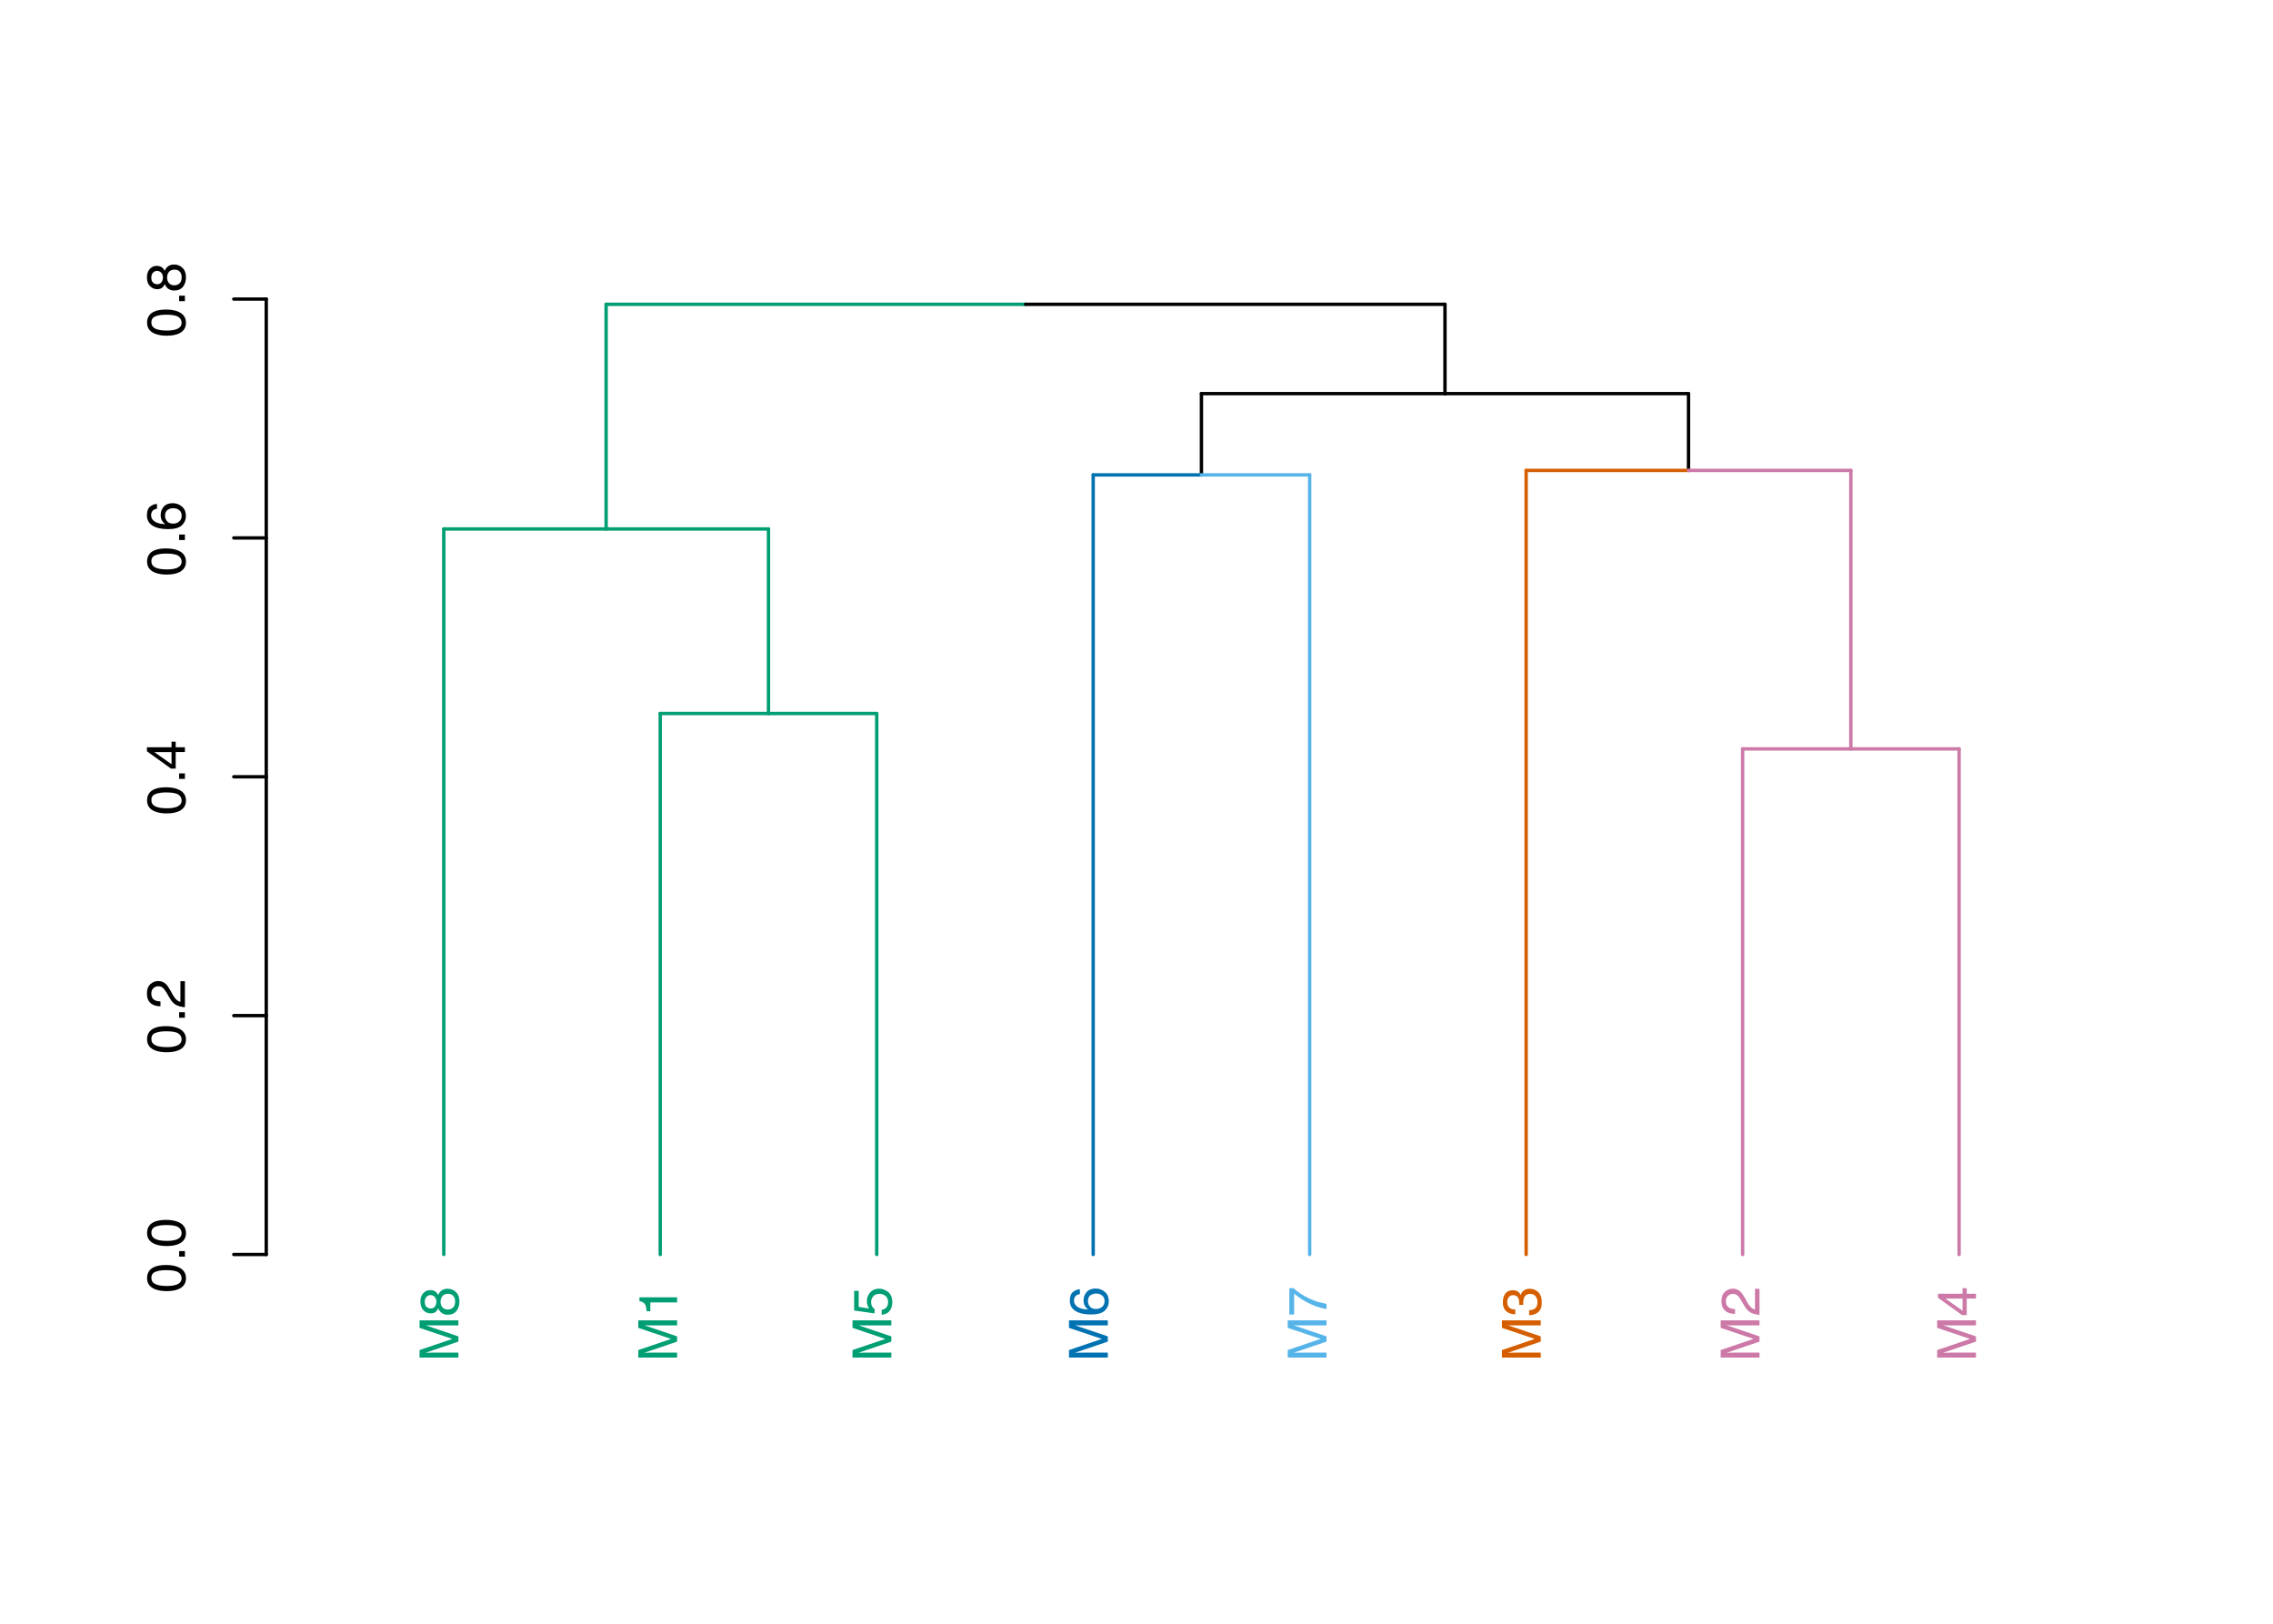
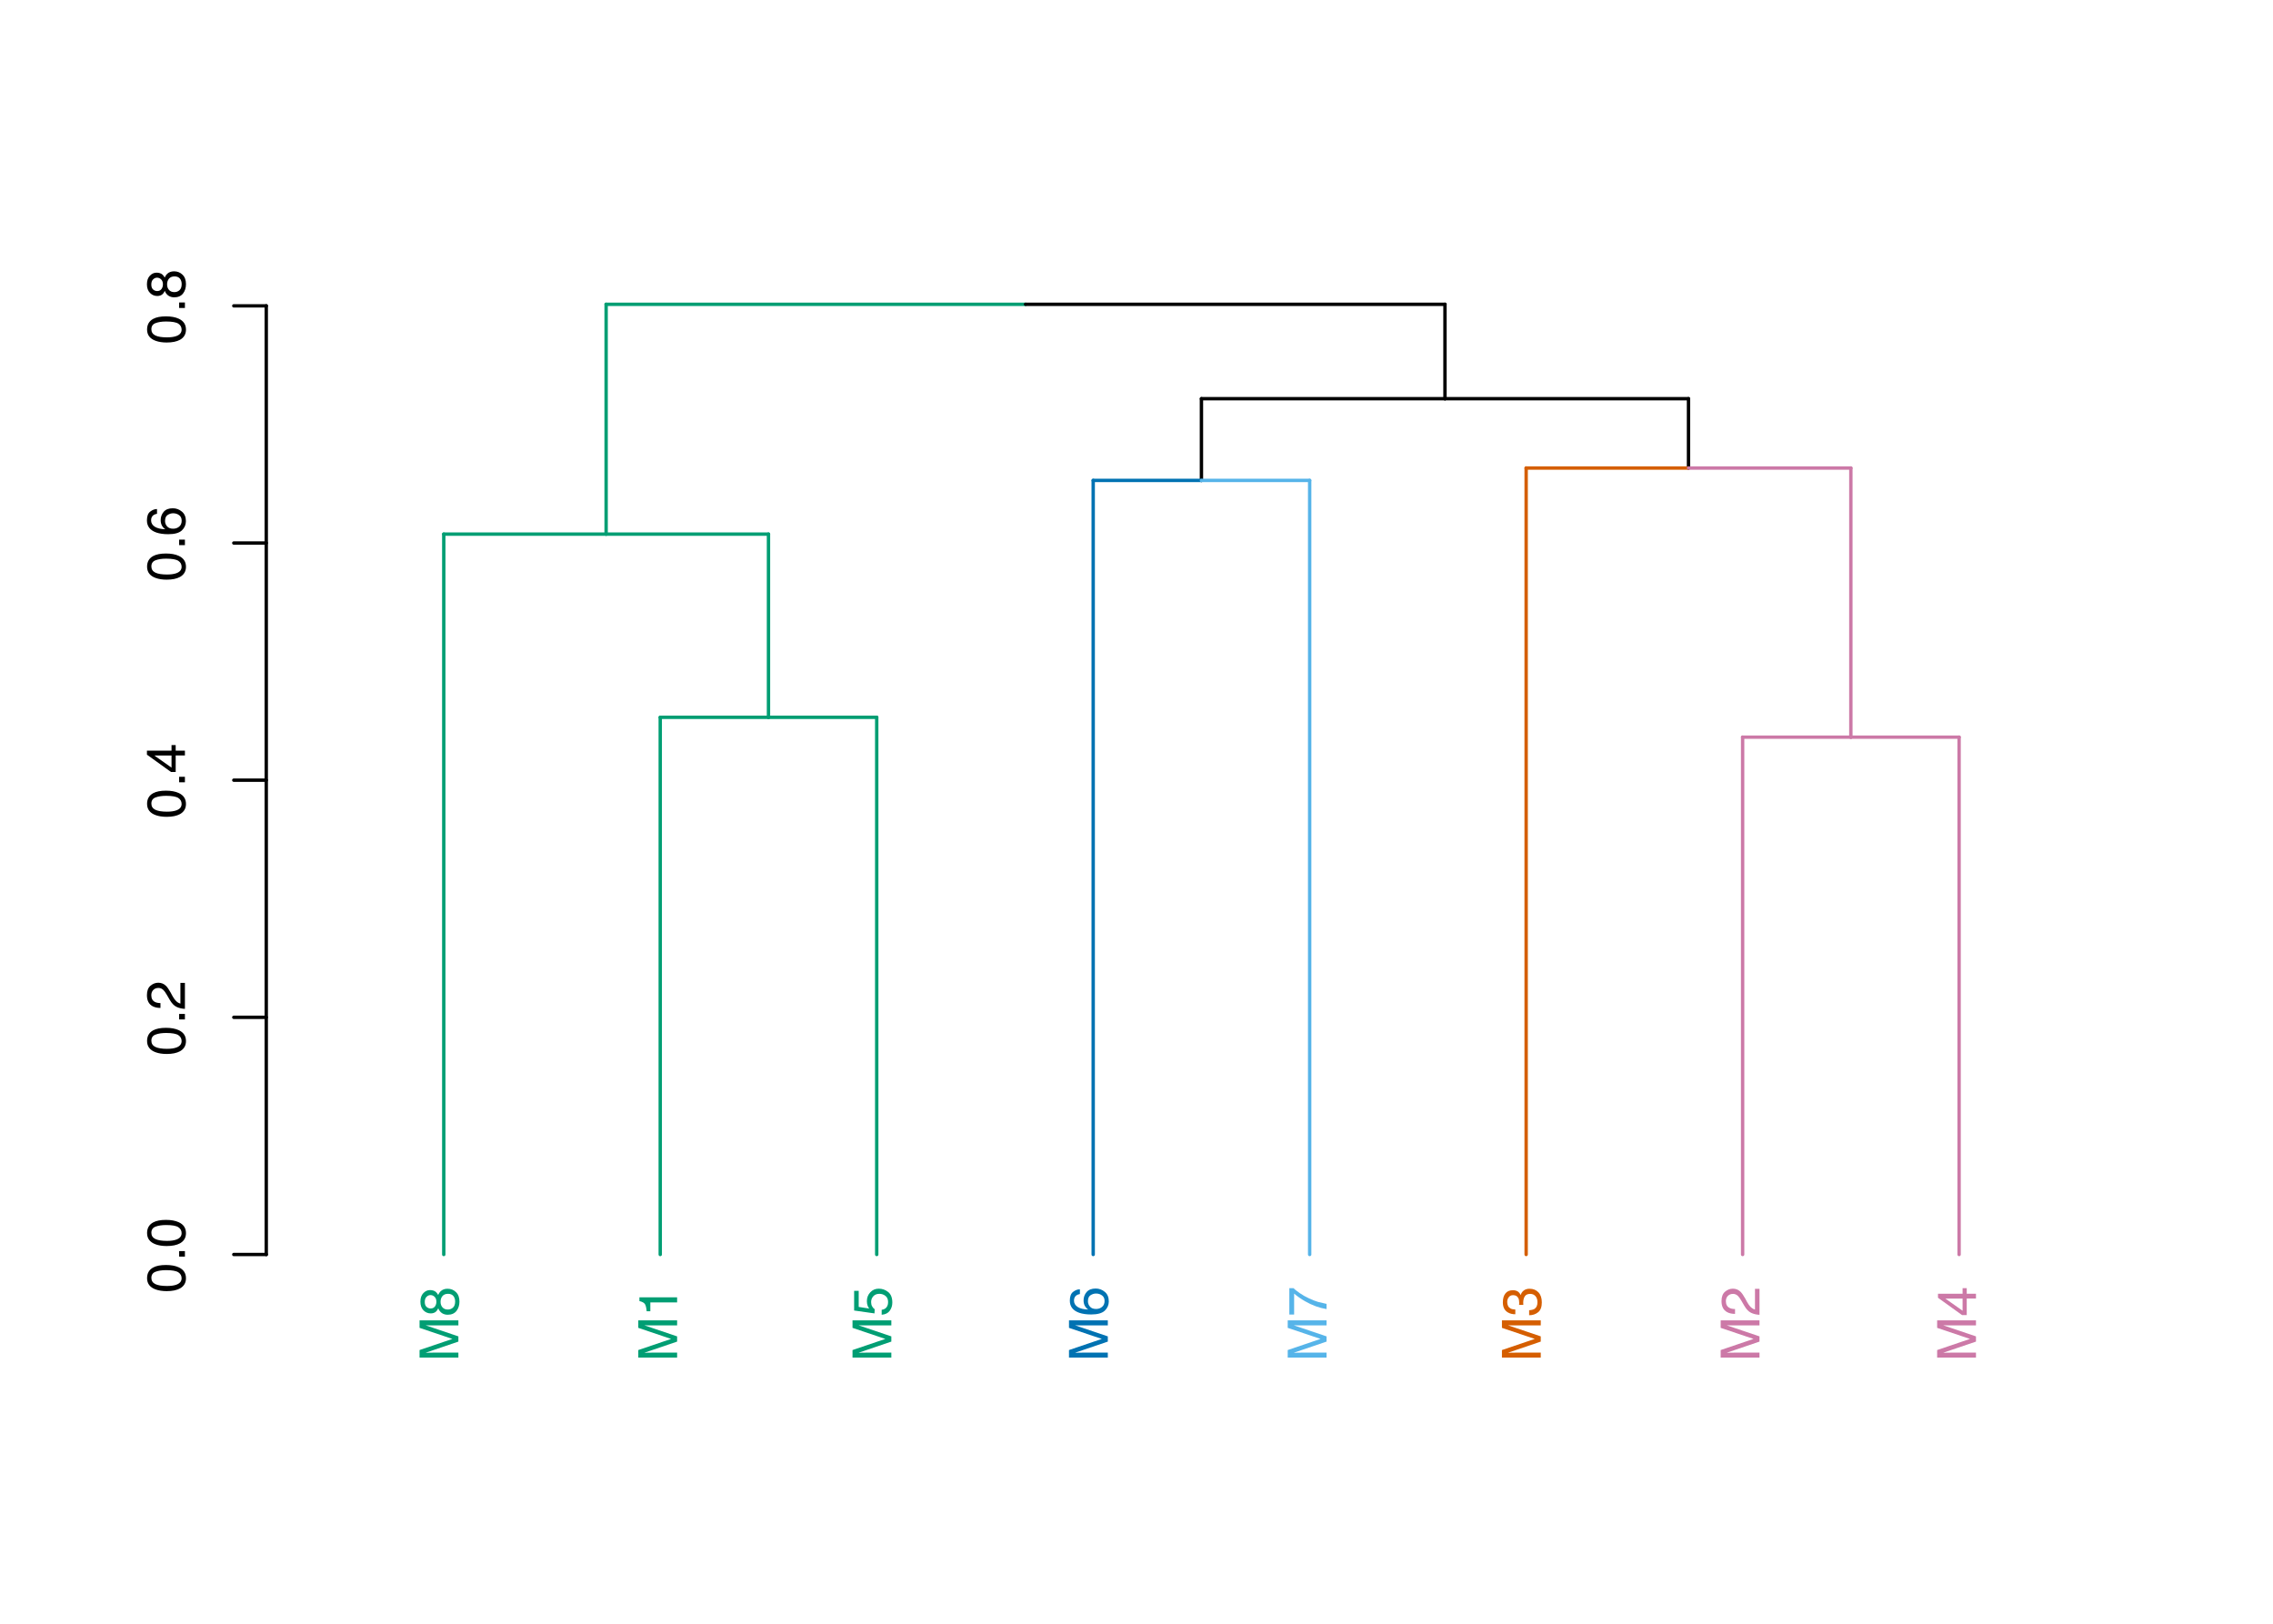
<svg xmlns="http://www.w3.org/2000/svg" xmlns:xlink="http://www.w3.org/1999/xlink" width="504pt" height="360pt" viewBox="0 0 504 360">
  <defs>
    <g>
      <g id="glyph-0-0">
        <path d="M 0 -0.391 L -8.609 -0.391 L -8.609 -7.219 L 0 -7.219 Z M -1.078 -6.141 L -7.531 -6.141 L -7.531 -1.469 L -1.078 -1.469 Z M -1.078 -6.141 " />
      </g>
      <g id="glyph-0-1">
        <path d="M -8.391 -3.25 C -8.391 -4.332 -7.941 -5.117 -7.047 -5.609 C -6.359 -5.984 -5.41 -6.172 -4.203 -6.172 C -3.066 -6.172 -2.125 -6 -1.375 -5.656 C -0.301 -5.164 0.234 -4.359 0.234 -3.234 C 0.234 -2.234 -0.203 -1.484 -1.078 -0.984 C -1.816 -0.578 -2.801 -0.375 -4.031 -0.375 C -4.977 -0.375 -5.797 -0.5 -6.484 -0.75 C -7.754 -1.207 -8.391 -2.039 -8.391 -3.25 Z M -0.734 -3.234 C -0.734 -3.785 -0.973 -4.223 -1.453 -4.547 C -1.941 -4.867 -2.848 -5.031 -4.172 -5.031 C -5.117 -5.031 -5.898 -4.91 -6.516 -4.672 C -7.129 -4.441 -7.438 -3.988 -7.438 -3.312 C -7.438 -2.688 -7.145 -2.227 -6.562 -1.938 C -5.977 -1.656 -5.117 -1.516 -3.984 -1.516 C -3.129 -1.516 -2.441 -1.609 -1.922 -1.797 C -1.129 -2.078 -0.734 -2.555 -0.734 -3.234 Z M -0.734 -3.234 " />
      </g>
      <g id="glyph-0-2">
        <path d="M -1.281 -1.031 L -1.281 -2.25 L 0 -2.25 L 0 -1.031 Z M -1.281 -1.031 " />
      </g>
      <g id="glyph-0-3">
        <path d="M 0 -0.375 C -0.719 -0.414 -1.344 -0.566 -1.875 -0.828 C -2.414 -1.086 -2.906 -1.594 -3.344 -2.344 L -4 -3.469 C -4.289 -3.969 -4.539 -4.32 -4.75 -4.531 C -5.07 -4.852 -5.441 -5.016 -5.859 -5.016 C -6.348 -5.016 -6.734 -4.863 -7.016 -4.562 C -7.305 -4.27 -7.453 -3.883 -7.453 -3.406 C -7.453 -2.676 -7.18 -2.176 -6.641 -1.906 C -6.336 -1.75 -5.93 -1.664 -5.422 -1.656 L -5.422 -0.578 C -6.148 -0.586 -6.742 -0.723 -7.203 -0.984 C -8.016 -1.441 -8.422 -2.25 -8.422 -3.406 C -8.422 -4.363 -8.16 -5.062 -7.641 -5.5 C -7.117 -5.945 -6.539 -6.172 -5.906 -6.172 C -5.238 -6.172 -4.664 -5.938 -4.188 -5.469 C -3.906 -5.195 -3.566 -4.707 -3.172 -4 L -2.734 -3.188 C -2.523 -2.812 -2.32 -2.516 -2.125 -2.297 C -1.789 -1.898 -1.414 -1.648 -1 -1.547 L -1 -6.141 L 0 -6.141 Z M 0 -0.375 " />
      </g>
      <g id="glyph-0-4">
        <path d="M -2.969 -3.969 L -6.781 -3.969 L -2.969 -1.281 Z M 0 -3.984 L -2.047 -3.984 L -2.047 -0.312 L -3.078 -0.312 L -8.422 -4.156 L -8.422 -5.047 L -2.969 -5.047 L -2.969 -6.281 L -2.047 -6.281 L -2.047 -5.047 L 0 -5.047 Z M 0 -3.984 " />
      </g>
      <g id="glyph-0-5">
        <path d="M -8.422 -3.516 C -8.422 -4.453 -8.176 -5.102 -7.688 -5.469 C -7.207 -5.844 -6.707 -6.031 -6.188 -6.031 L -6.188 -4.984 C -6.52 -4.922 -6.781 -4.82 -6.969 -4.688 C -7.32 -4.426 -7.5 -4.039 -7.5 -3.531 C -7.5 -2.938 -7.223 -2.461 -6.672 -2.109 C -6.129 -1.766 -5.352 -1.578 -4.344 -1.547 C -4.695 -1.785 -4.961 -2.086 -5.141 -2.453 C -5.297 -2.785 -5.375 -3.16 -5.375 -3.578 C -5.375 -4.285 -5.148 -4.898 -4.703 -5.422 C -4.254 -5.941 -3.582 -6.203 -2.688 -6.203 C -1.926 -6.203 -1.25 -5.953 -0.656 -5.453 C -0.07 -4.961 0.219 -4.258 0.219 -3.344 C 0.219 -2.551 -0.078 -1.867 -0.672 -1.297 C -1.273 -0.734 -2.281 -0.453 -3.688 -0.453 C -4.727 -0.453 -5.613 -0.578 -6.344 -0.828 C -7.727 -1.316 -8.422 -2.211 -8.422 -3.516 Z M -0.719 -3.438 C -0.719 -3.988 -0.906 -4.398 -1.281 -4.672 C -1.656 -4.953 -2.098 -5.094 -2.609 -5.094 C -3.035 -5.094 -3.441 -4.969 -3.828 -4.719 C -4.211 -4.477 -4.406 -4.031 -4.406 -3.375 C -4.406 -2.926 -4.254 -2.531 -3.953 -2.188 C -3.66 -1.844 -3.211 -1.672 -2.609 -1.672 C -2.078 -1.672 -1.629 -1.828 -1.266 -2.141 C -0.898 -2.453 -0.719 -2.883 -0.719 -3.438 Z M -0.719 -3.438 " />
      </g>
      <g id="glyph-0-6">
        <path d="M -4.875 -3.266 C -4.875 -3.734 -5.004 -4.098 -5.266 -4.359 C -5.523 -4.617 -5.832 -4.75 -6.188 -4.75 C -6.5 -4.75 -6.785 -4.625 -7.047 -4.375 C -7.316 -4.125 -7.453 -3.742 -7.453 -3.234 C -7.453 -2.723 -7.316 -2.352 -7.047 -2.125 C -6.785 -1.895 -6.484 -1.781 -6.141 -1.781 C -5.742 -1.781 -5.43 -1.926 -5.203 -2.219 C -4.984 -2.52 -4.875 -2.867 -4.875 -3.266 Z M -0.719 -3.328 C -0.719 -3.816 -0.848 -4.223 -1.109 -4.547 C -1.379 -4.867 -1.773 -5.031 -2.297 -5.031 C -2.836 -5.031 -3.25 -4.863 -3.531 -4.531 C -3.812 -4.195 -3.953 -3.77 -3.953 -3.25 C -3.953 -2.75 -3.805 -2.336 -3.516 -2.016 C -3.234 -1.703 -2.836 -1.547 -2.328 -1.547 C -1.891 -1.547 -1.508 -1.691 -1.188 -1.984 C -0.875 -2.273 -0.719 -2.723 -0.719 -3.328 Z M -4.469 -1.828 C -4.594 -1.535 -4.738 -1.305 -4.906 -1.141 C -5.219 -0.836 -5.625 -0.688 -6.125 -0.688 C -6.75 -0.688 -7.285 -0.91 -7.734 -1.359 C -8.191 -1.816 -8.422 -2.457 -8.422 -3.281 C -8.422 -4.094 -8.207 -4.723 -7.781 -5.172 C -7.352 -5.629 -6.859 -5.859 -6.297 -5.859 C -5.773 -5.859 -5.348 -5.727 -5.016 -5.469 C -4.836 -5.32 -4.66 -5.094 -4.484 -4.781 C -4.328 -5.125 -4.145 -5.395 -3.938 -5.594 C -3.539 -5.969 -3.031 -6.156 -2.406 -6.156 C -1.664 -6.156 -1.039 -5.906 -0.531 -5.406 C -0.02 -4.914 0.234 -4.219 0.234 -3.312 C 0.234 -2.488 0.012 -1.797 -0.422 -1.234 C -0.867 -0.672 -1.516 -0.391 -2.359 -0.391 C -2.848 -0.391 -3.273 -0.508 -3.641 -0.75 C -4.004 -0.988 -4.281 -1.348 -4.469 -1.828 Z M -4.469 -1.828 " />
      </g>
      <g id="glyph-0-7">
        <path d="M -8.609 -0.891 L -8.609 -2.562 L -1.328 -5.031 L -8.609 -7.484 L -8.609 -9.141 L 0 -9.141 L 0 -8.031 L -5.078 -8.031 C -5.254 -8.031 -5.547 -8.031 -5.953 -8.031 C -6.359 -8.039 -6.797 -8.047 -7.266 -8.047 L 0 -5.594 L 0 -4.438 L -7.266 -1.969 L -7 -1.969 C -6.789 -1.969 -6.469 -1.973 -6.031 -1.984 C -5.602 -1.992 -5.285 -2 -5.078 -2 L 0 -2 L 0 -0.891 Z M -8.609 -0.891 " />
      </g>
      <g id="glyph-0-8">
        <path d="M -5.938 -1.156 L -6.75 -1.156 C -6.82 -1.914 -6.945 -2.441 -7.125 -2.734 C -7.301 -3.035 -7.711 -3.266 -8.359 -3.422 L -8.359 -4.25 L 0 -4.25 L 0 -3.125 L -5.938 -3.125 Z M -5.938 -1.156 " />
      </g>
      <g id="glyph-0-9">
        <path d="M -2.141 -1.484 C -1.535 -1.555 -1.117 -1.836 -0.891 -2.328 C -0.773 -2.578 -0.719 -2.863 -0.719 -3.188 C -0.719 -3.812 -0.914 -4.273 -1.312 -4.578 C -1.707 -4.879 -2.148 -5.031 -2.641 -5.031 C -3.223 -5.031 -3.676 -4.848 -4 -4.484 C -4.32 -4.129 -4.484 -3.703 -4.484 -3.203 C -4.484 -2.836 -4.41 -2.523 -4.266 -2.266 C -4.129 -2.004 -3.938 -1.785 -3.688 -1.609 L -3.734 -0.688 L -8.25 -1.328 L -8.25 -5.688 L -7.234 -5.688 L -7.234 -2.125 L -4.906 -1.766 C -5.051 -1.961 -5.16 -2.148 -5.234 -2.328 C -5.359 -2.641 -5.422 -3 -5.422 -3.406 C -5.422 -4.176 -5.172 -4.828 -4.672 -5.359 C -4.18 -5.898 -3.555 -6.172 -2.797 -6.172 C -2.004 -6.172 -1.301 -5.922 -0.688 -5.422 C -0.082 -4.93 0.219 -4.148 0.219 -3.078 C 0.219 -2.398 0.023 -1.797 -0.359 -1.266 C -0.742 -0.742 -1.336 -0.453 -2.141 -0.391 Z M -2.141 -1.484 " />
      </g>
      <g id="glyph-0-10">
        <path d="M -8.25 -6.281 L -7.328 -6.281 C -7.066 -6.008 -6.613 -5.648 -5.969 -5.203 C -5.32 -4.754 -4.625 -4.359 -3.875 -4.016 C -3.133 -3.672 -2.469 -3.41 -1.875 -3.234 C -1.488 -3.129 -0.863 -2.984 0 -2.797 L 0 -1.641 C -1.602 -1.898 -3.195 -2.484 -4.781 -3.391 C -5.707 -3.93 -6.508 -4.492 -7.188 -5.078 L -7.188 -0.438 L -8.25 -0.438 Z M -8.25 -6.281 " />
      </g>
      <g id="glyph-0-11">
        <path d="M 0.234 -3.125 C 0.234 -2.125 -0.035 -1.398 -0.578 -0.953 C -1.129 -0.504 -1.797 -0.281 -2.578 -0.281 L -2.578 -1.391 C -2.035 -1.43 -1.641 -1.531 -1.391 -1.688 C -0.953 -1.969 -0.734 -2.461 -0.734 -3.172 C -0.734 -3.734 -0.879 -4.18 -1.172 -4.516 C -1.473 -4.848 -1.859 -5.016 -2.328 -5.016 C -2.898 -5.016 -3.301 -4.836 -3.531 -4.484 C -3.77 -4.129 -3.891 -3.641 -3.891 -3.016 C -3.891 -2.941 -3.883 -2.867 -3.875 -2.797 C -3.875 -2.723 -3.875 -2.648 -3.875 -2.578 L -4.812 -2.578 C -4.789 -2.691 -4.781 -2.785 -4.781 -2.859 C -4.781 -2.93 -4.781 -3.008 -4.781 -3.094 C -4.781 -3.488 -4.844 -3.812 -4.969 -4.062 C -5.188 -4.508 -5.578 -4.734 -6.141 -4.734 C -6.555 -4.734 -6.875 -4.582 -7.094 -4.281 C -7.32 -3.988 -7.438 -3.645 -7.438 -3.25 C -7.438 -2.551 -7.203 -2.066 -6.734 -1.797 C -6.484 -1.648 -6.117 -1.566 -5.641 -1.547 L -5.641 -0.5 C -6.266 -0.5 -6.797 -0.625 -7.234 -0.875 C -8.016 -1.301 -8.406 -2.055 -8.406 -3.141 C -8.406 -3.992 -8.211 -4.656 -7.828 -5.125 C -7.453 -5.594 -6.898 -5.828 -6.172 -5.828 C -5.66 -5.828 -5.242 -5.691 -4.922 -5.422 C -4.723 -5.242 -4.566 -5.02 -4.453 -4.75 C -4.328 -5.188 -4.094 -5.531 -3.75 -5.781 C -3.406 -6.031 -2.984 -6.156 -2.484 -6.156 C -1.68 -6.156 -1.023 -5.891 -0.516 -5.359 C -0.016 -4.836 0.234 -4.094 0.234 -3.125 Z M 0.234 -3.125 " />
      </g>
    </g>
  </defs>
  <rect x="-50.4" y="-36" width="604.8" height="432" fill="rgb(100%, 100%, 100%)" fill-opacity="1" />
-   <path fill="none" stroke-width="0.75" stroke-linecap="round" stroke-linejoin="round" stroke="rgb(0%, 0%, 0%)" stroke-opacity="1" stroke-miterlimit="10" d="M 59.039 278.133 L 59.039 66.305 " />
+   <path fill="none" stroke-width="0.75" stroke-linecap="round" stroke-linejoin="round" stroke="rgb(0%, 0%, 0%)" stroke-opacity="1" stroke-miterlimit="10" d="M 59.039 278.133 L 59.039 67.812 " />
  <path fill="none" stroke-width="0.75" stroke-linecap="round" stroke-linejoin="round" stroke="rgb(0%, 0%, 0%)" stroke-opacity="1" stroke-miterlimit="10" d="M 59.039 278.133 L 51.84 278.133 " />
-   <path fill="none" stroke-width="0.75" stroke-linecap="round" stroke-linejoin="round" stroke="rgb(0%, 0%, 0%)" stroke-opacity="1" stroke-miterlimit="10" d="M 59.039 225.176 L 51.84 225.176 " />
-   <path fill="none" stroke-width="0.75" stroke-linecap="round" stroke-linejoin="round" stroke="rgb(0%, 0%, 0%)" stroke-opacity="1" stroke-miterlimit="10" d="M 59.039 172.219 L 51.84 172.219 " />
-   <path fill="none" stroke-width="0.75" stroke-linecap="round" stroke-linejoin="round" stroke="rgb(0%, 0%, 0%)" stroke-opacity="1" stroke-miterlimit="10" d="M 59.039 119.262 L 51.84 119.262 " />
-   <path fill="none" stroke-width="0.75" stroke-linecap="round" stroke-linejoin="round" stroke="rgb(0%, 0%, 0%)" stroke-opacity="1" stroke-miterlimit="10" d="M 59.039 66.305 L 51.84 66.305 " />
+   <path fill="none" stroke-width="0.75" stroke-linecap="round" stroke-linejoin="round" stroke="rgb(0%, 0%, 0%)" stroke-opacity="1" stroke-miterlimit="10" d="M 59.039 225.551 L 51.84 225.551 " />
+   <path fill="none" stroke-width="0.75" stroke-linecap="round" stroke-linejoin="round" stroke="rgb(0%, 0%, 0%)" stroke-opacity="1" stroke-miterlimit="10" d="M 59.039 172.973 L 51.84 172.973 " />
+   <path fill="none" stroke-width="0.75" stroke-linecap="round" stroke-linejoin="round" stroke="rgb(0%, 0%, 0%)" stroke-opacity="1" stroke-miterlimit="10" d="M 59.039 120.391 L 51.84 120.391 " />
+   <path fill="none" stroke-width="0.75" stroke-linecap="round" stroke-linejoin="round" stroke="rgb(0%, 0%, 0%)" stroke-opacity="1" stroke-miterlimit="10" d="M 59.039 67.812 L 51.84 67.812 " />
  <g fill="rgb(0%, 0%, 0%)" fill-opacity="1">
    <use xlink:href="#glyph-0-1" x="41.002" y="286.633" />
    <use xlink:href="#glyph-0-2" x="41.002" y="279.633" />
    <use xlink:href="#glyph-0-1" x="41.002" y="276.633" />
  </g>
  <g fill="rgb(0%, 0%, 0%)" fill-opacity="1">
-     <use xlink:href="#glyph-0-1" x="41.002" y="233.676" />
-     <use xlink:href="#glyph-0-2" x="41.002" y="226.676" />
-     <use xlink:href="#glyph-0-3" x="41.002" y="223.676" />
+     <use xlink:href="#glyph-0-1" x="41.002" y="234.051" />
+     <use xlink:href="#glyph-0-2" x="41.002" y="227.051" />
+     <use xlink:href="#glyph-0-3" x="41.002" y="224.051" />
  </g>
  <g fill="rgb(0%, 0%, 0%)" fill-opacity="1">
-     <use xlink:href="#glyph-0-1" x="41.002" y="180.719" />
-     <use xlink:href="#glyph-0-2" x="41.002" y="173.719" />
-     <use xlink:href="#glyph-0-4" x="41.002" y="170.719" />
+     <use xlink:href="#glyph-0-1" x="41.002" y="181.473" />
+     <use xlink:href="#glyph-0-2" x="41.002" y="174.473" />
+     <use xlink:href="#glyph-0-4" x="41.002" y="171.473" />
  </g>
  <g fill="rgb(0%, 0%, 0%)" fill-opacity="1">
-     <use xlink:href="#glyph-0-1" x="41.002" y="127.762" />
-     <use xlink:href="#glyph-0-2" x="41.002" y="120.762" />
-     <use xlink:href="#glyph-0-5" x="41.002" y="117.762" />
+     <use xlink:href="#glyph-0-1" x="41.002" y="128.891" />
+     <use xlink:href="#glyph-0-2" x="41.002" y="121.891" />
+     <use xlink:href="#glyph-0-5" x="41.002" y="118.891" />
  </g>
  <g fill="rgb(0%, 0%, 0%)" fill-opacity="1">
-     <use xlink:href="#glyph-0-1" x="41.002" y="74.805" />
-     <use xlink:href="#glyph-0-2" x="41.002" y="67.805" />
-     <use xlink:href="#glyph-0-6" x="41.002" y="64.805" />
+     <use xlink:href="#glyph-0-1" x="41.002" y="76.312" />
+     <use xlink:href="#glyph-0-2" x="41.002" y="69.312" />
+     <use xlink:href="#glyph-0-6" x="41.002" y="66.312" />
  </g>
  <path fill="none" stroke-width="0.75" stroke-linecap="round" stroke-linejoin="round" stroke="rgb(0%, 61.961%, 45.098%)" stroke-opacity="1" stroke-miterlimit="10" d="M 227.398 67.465 L 134.398 67.465 " />
-   <path fill="none" stroke-width="0.75" stroke-linecap="round" stroke-linejoin="round" stroke="rgb(0%, 61.961%, 45.098%)" stroke-opacity="1" stroke-miterlimit="10" d="M 134.398 67.465 L 134.398 117.273 " />
+   <path fill="none" stroke-width="0.75" stroke-linecap="round" stroke-linejoin="round" stroke="rgb(0%, 61.961%, 45.098%)" stroke-opacity="1" stroke-miterlimit="10" d="M 134.398 67.465 L 134.398 118.418 " />
  <path fill="none" stroke-width="0.75" stroke-linecap="round" stroke-linejoin="round" stroke="rgb(0%, 0%, 0%)" stroke-opacity="1" stroke-miterlimit="10" d="M 227.398 67.465 L 320.398 67.465 " />
-   <path fill="none" stroke-width="0.75" stroke-linecap="round" stroke-linejoin="round" stroke="rgb(0%, 0%, 0%)" stroke-opacity="1" stroke-miterlimit="10" d="M 320.398 67.465 L 320.398 87.273 " />
-   <path fill="none" stroke-width="0.75" stroke-linecap="round" stroke-linejoin="round" stroke="rgb(0%, 61.961%, 45.098%)" stroke-opacity="1" stroke-miterlimit="10" d="M 134.398 117.273 L 98.398 117.273 " />
-   <path fill="none" stroke-width="0.75" stroke-linecap="round" stroke-linejoin="round" stroke="rgb(0%, 61.961%, 45.098%)" stroke-opacity="1" stroke-miterlimit="10" d="M 98.398 117.273 L 98.398 278.133 " />
-   <path fill="none" stroke-width="0.75" stroke-linecap="round" stroke-linejoin="round" stroke="rgb(0%, 61.961%, 45.098%)" stroke-opacity="1" stroke-miterlimit="10" d="M 134.398 117.273 L 170.398 117.273 " />
-   <path fill="none" stroke-width="0.75" stroke-linecap="round" stroke-linejoin="round" stroke="rgb(0%, 61.961%, 45.098%)" stroke-opacity="1" stroke-miterlimit="10" d="M 170.398 117.273 L 170.398 158.188 " />
+   <path fill="none" stroke-width="0.75" stroke-linecap="round" stroke-linejoin="round" stroke="rgb(0%, 0%, 0%)" stroke-opacity="1" stroke-miterlimit="10" d="M 320.398 67.465 L 320.398 88.398 " />
+   <path fill="none" stroke-width="0.75" stroke-linecap="round" stroke-linejoin="round" stroke="rgb(0%, 61.961%, 45.098%)" stroke-opacity="1" stroke-miterlimit="10" d="M 134.398 118.418 L 98.398 118.418 " />
+   <path fill="none" stroke-width="0.75" stroke-linecap="round" stroke-linejoin="round" stroke="rgb(0%, 61.961%, 45.098%)" stroke-opacity="1" stroke-miterlimit="10" d="M 98.398 118.418 L 98.398 278.133 " />
+   <path fill="none" stroke-width="0.75" stroke-linecap="round" stroke-linejoin="round" stroke="rgb(0%, 61.961%, 45.098%)" stroke-opacity="1" stroke-miterlimit="10" d="M 134.398 118.418 L 170.398 118.418 " />
+   <path fill="none" stroke-width="0.75" stroke-linecap="round" stroke-linejoin="round" stroke="rgb(0%, 61.961%, 45.098%)" stroke-opacity="1" stroke-miterlimit="10" d="M 170.398 118.418 L 170.398 159.039 " />
  <g fill="rgb(0%, 61.961%, 45.098%)" fill-opacity="1">
    <use xlink:href="#glyph-0-7" x="101.639" y="301.883" />
    <use xlink:href="#glyph-0-6" x="101.639" y="291.883" />
  </g>
-   <path fill="none" stroke-width="0.75" stroke-linecap="round" stroke-linejoin="round" stroke="rgb(0%, 61.961%, 45.098%)" stroke-opacity="1" stroke-miterlimit="10" d="M 170.398 158.188 L 146.398 158.188 " />
-   <path fill="none" stroke-width="0.75" stroke-linecap="round" stroke-linejoin="round" stroke="rgb(0%, 61.961%, 45.098%)" stroke-opacity="1" stroke-miterlimit="10" d="M 146.398 158.188 L 146.398 278.133 " />
-   <path fill="none" stroke-width="0.75" stroke-linecap="round" stroke-linejoin="round" stroke="rgb(0%, 61.961%, 45.098%)" stroke-opacity="1" stroke-miterlimit="10" d="M 170.398 158.188 L 194.398 158.188 " />
-   <path fill="none" stroke-width="0.75" stroke-linecap="round" stroke-linejoin="round" stroke="rgb(0%, 61.961%, 45.098%)" stroke-opacity="1" stroke-miterlimit="10" d="M 194.398 158.188 L 194.398 278.133 " />
+   <path fill="none" stroke-width="0.75" stroke-linecap="round" stroke-linejoin="round" stroke="rgb(0%, 61.961%, 45.098%)" stroke-opacity="1" stroke-miterlimit="10" d="M 170.398 159.039 L 146.398 159.039 " />
+   <path fill="none" stroke-width="0.75" stroke-linecap="round" stroke-linejoin="round" stroke="rgb(0%, 61.961%, 45.098%)" stroke-opacity="1" stroke-miterlimit="10" d="M 146.398 159.039 L 146.398 278.133 " />
+   <path fill="none" stroke-width="0.75" stroke-linecap="round" stroke-linejoin="round" stroke="rgb(0%, 61.961%, 45.098%)" stroke-opacity="1" stroke-miterlimit="10" d="M 170.398 159.039 L 194.398 159.039 " />
+   <path fill="none" stroke-width="0.75" stroke-linecap="round" stroke-linejoin="round" stroke="rgb(0%, 61.961%, 45.098%)" stroke-opacity="1" stroke-miterlimit="10" d="M 194.398 159.039 L 194.398 278.133 " />
  <g fill="rgb(0%, 61.961%, 45.098%)" fill-opacity="1">
    <use xlink:href="#glyph-0-7" x="150.139" y="301.883" />
    <use xlink:href="#glyph-0-8" x="150.139" y="291.883" />
  </g>
  <g fill="rgb(0%, 61.961%, 45.098%)" fill-opacity="1">
    <use xlink:href="#glyph-0-7" x="197.639" y="301.883" />
    <use xlink:href="#glyph-0-9" x="197.639" y="291.883" />
  </g>
-   <path fill="none" stroke-width="0.75" stroke-linecap="round" stroke-linejoin="round" stroke="rgb(0%, 0%, 0%)" stroke-opacity="1" stroke-miterlimit="10" d="M 320.398 87.273 L 266.398 87.273 " />
-   <path fill="none" stroke-width="0.75" stroke-linecap="round" stroke-linejoin="round" stroke="rgb(0%, 0%, 0%)" stroke-opacity="1" stroke-miterlimit="10" d="M 266.398 87.273 L 266.398 105.285 " />
-   <path fill="none" stroke-width="0.75" stroke-linecap="round" stroke-linejoin="round" stroke="rgb(0%, 0%, 0%)" stroke-opacity="1" stroke-miterlimit="10" d="M 320.398 87.273 L 374.398 87.273 " />
-   <path fill="none" stroke-width="0.75" stroke-linecap="round" stroke-linejoin="round" stroke="rgb(0%, 0%, 0%)" stroke-opacity="1" stroke-miterlimit="10" d="M 374.398 87.273 L 374.398 104.293 " />
-   <path fill="none" stroke-width="0.75" stroke-linecap="round" stroke-linejoin="round" stroke="rgb(0%, 44.706%, 69.804%)" stroke-opacity="1" stroke-miterlimit="10" d="M 266.398 105.285 L 242.398 105.285 " />
-   <path fill="none" stroke-width="0.75" stroke-linecap="round" stroke-linejoin="round" stroke="rgb(0%, 44.706%, 69.804%)" stroke-opacity="1" stroke-miterlimit="10" d="M 242.398 105.285 L 242.398 278.133 " />
-   <path fill="none" stroke-width="0.75" stroke-linecap="round" stroke-linejoin="round" stroke="rgb(33.725%, 70.588%, 91.373%)" stroke-opacity="1" stroke-miterlimit="10" d="M 266.398 105.285 L 290.398 105.285 " />
-   <path fill="none" stroke-width="0.75" stroke-linecap="round" stroke-linejoin="round" stroke="rgb(33.725%, 70.588%, 91.373%)" stroke-opacity="1" stroke-miterlimit="10" d="M 290.398 105.285 L 290.398 278.133 " />
+   <path fill="none" stroke-width="0.75" stroke-linecap="round" stroke-linejoin="round" stroke="rgb(0%, 0%, 0%)" stroke-opacity="1" stroke-miterlimit="10" d="M 320.398 88.398 L 266.398 88.398 " />
+   <path fill="none" stroke-width="0.75" stroke-linecap="round" stroke-linejoin="round" stroke="rgb(0%, 0%, 0%)" stroke-opacity="1" stroke-miterlimit="10" d="M 266.398 88.398 L 266.398 106.516 " />
+   <path fill="none" stroke-width="0.75" stroke-linecap="round" stroke-linejoin="round" stroke="rgb(0%, 0%, 0%)" stroke-opacity="1" stroke-miterlimit="10" d="M 320.398 88.398 L 374.398 88.398 " />
+   <path fill="none" stroke-width="0.75" stroke-linecap="round" stroke-linejoin="round" stroke="rgb(0%, 0%, 0%)" stroke-opacity="1" stroke-miterlimit="10" d="M 374.398 88.398 L 374.398 103.77 " />
+   <path fill="none" stroke-width="0.75" stroke-linecap="round" stroke-linejoin="round" stroke="rgb(0%, 44.706%, 69.804%)" stroke-opacity="1" stroke-miterlimit="10" d="M 266.398 106.516 L 242.398 106.516 " />
+   <path fill="none" stroke-width="0.75" stroke-linecap="round" stroke-linejoin="round" stroke="rgb(0%, 44.706%, 69.804%)" stroke-opacity="1" stroke-miterlimit="10" d="M 242.398 106.516 L 242.398 278.133 " />
+   <path fill="none" stroke-width="0.75" stroke-linecap="round" stroke-linejoin="round" stroke="rgb(33.725%, 70.588%, 91.373%)" stroke-opacity="1" stroke-miterlimit="10" d="M 266.398 106.516 L 290.398 106.516 " />
+   <path fill="none" stroke-width="0.75" stroke-linecap="round" stroke-linejoin="round" stroke="rgb(33.725%, 70.588%, 91.373%)" stroke-opacity="1" stroke-miterlimit="10" d="M 290.398 106.516 L 290.398 278.133 " />
  <g fill="rgb(0%, 44.706%, 69.804%)" fill-opacity="1">
    <use xlink:href="#glyph-0-7" x="245.639" y="301.883" />
    <use xlink:href="#glyph-0-5" x="245.639" y="291.883" />
  </g>
  <g fill="rgb(33.725%, 70.588%, 91.373%)" fill-opacity="1">
    <use xlink:href="#glyph-0-7" x="294.139" y="301.883" />
    <use xlink:href="#glyph-0-10" x="294.139" y="291.883" />
  </g>
-   <path fill="none" stroke-width="0.75" stroke-linecap="round" stroke-linejoin="round" stroke="rgb(83.529%, 36.863%, 0%)" stroke-opacity="1" stroke-miterlimit="10" d="M 374.398 104.293 L 338.398 104.293 " />
-   <path fill="none" stroke-width="0.75" stroke-linecap="round" stroke-linejoin="round" stroke="rgb(83.529%, 36.863%, 0%)" stroke-opacity="1" stroke-miterlimit="10" d="M 338.398 104.293 L 338.398 278.133 " />
-   <path fill="none" stroke-width="0.75" stroke-linecap="round" stroke-linejoin="round" stroke="rgb(80%, 47.451%, 65.49%)" stroke-opacity="1" stroke-miterlimit="10" d="M 374.398 104.293 L 410.398 104.293 " />
-   <path fill="none" stroke-width="0.75" stroke-linecap="round" stroke-linejoin="round" stroke="rgb(80%, 47.451%, 65.49%)" stroke-opacity="1" stroke-miterlimit="10" d="M 410.398 104.293 L 410.398 166.039 " />
+   <path fill="none" stroke-width="0.75" stroke-linecap="round" stroke-linejoin="round" stroke="rgb(83.529%, 36.863%, 0%)" stroke-opacity="1" stroke-miterlimit="10" d="M 374.398 103.77 L 338.398 103.77 " />
+   <path fill="none" stroke-width="0.75" stroke-linecap="round" stroke-linejoin="round" stroke="rgb(83.529%, 36.863%, 0%)" stroke-opacity="1" stroke-miterlimit="10" d="M 338.398 103.77 L 338.398 278.133 " />
+   <path fill="none" stroke-width="0.75" stroke-linecap="round" stroke-linejoin="round" stroke="rgb(80%, 47.451%, 65.49%)" stroke-opacity="1" stroke-miterlimit="10" d="M 374.398 103.77 L 410.398 103.77 " />
+   <path fill="none" stroke-width="0.75" stroke-linecap="round" stroke-linejoin="round" stroke="rgb(80%, 47.451%, 65.49%)" stroke-opacity="1" stroke-miterlimit="10" d="M 410.398 103.77 L 410.398 163.438 " />
  <g fill="rgb(83.529%, 36.863%, 0%)" fill-opacity="1">
    <use xlink:href="#glyph-0-7" x="341.639" y="301.883" />
    <use xlink:href="#glyph-0-11" x="341.639" y="291.883" />
  </g>
-   <path fill="none" stroke-width="0.75" stroke-linecap="round" stroke-linejoin="round" stroke="rgb(80%, 47.451%, 65.49%)" stroke-opacity="1" stroke-miterlimit="10" d="M 410.398 166.039 L 386.398 166.039 " />
-   <path fill="none" stroke-width="0.75" stroke-linecap="round" stroke-linejoin="round" stroke="rgb(80%, 47.451%, 65.49%)" stroke-opacity="1" stroke-miterlimit="10" d="M 386.398 166.039 L 386.398 278.133 " />
-   <path fill="none" stroke-width="0.75" stroke-linecap="round" stroke-linejoin="round" stroke="rgb(80%, 47.451%, 65.49%)" stroke-opacity="1" stroke-miterlimit="10" d="M 410.398 166.039 L 434.398 166.039 " />
-   <path fill="none" stroke-width="0.75" stroke-linecap="round" stroke-linejoin="round" stroke="rgb(80%, 47.451%, 65.49%)" stroke-opacity="1" stroke-miterlimit="10" d="M 434.398 166.039 L 434.398 278.133 " />
+   <path fill="none" stroke-width="0.75" stroke-linecap="round" stroke-linejoin="round" stroke="rgb(80%, 47.451%, 65.49%)" stroke-opacity="1" stroke-miterlimit="10" d="M 410.398 163.438 L 386.398 163.438 " />
+   <path fill="none" stroke-width="0.75" stroke-linecap="round" stroke-linejoin="round" stroke="rgb(80%, 47.451%, 65.49%)" stroke-opacity="1" stroke-miterlimit="10" d="M 386.398 163.438 L 386.398 278.133 " />
+   <path fill="none" stroke-width="0.75" stroke-linecap="round" stroke-linejoin="round" stroke="rgb(80%, 47.451%, 65.49%)" stroke-opacity="1" stroke-miterlimit="10" d="M 410.398 163.438 L 434.398 163.438 " />
+   <path fill="none" stroke-width="0.75" stroke-linecap="round" stroke-linejoin="round" stroke="rgb(80%, 47.451%, 65.49%)" stroke-opacity="1" stroke-miterlimit="10" d="M 434.398 163.438 L 434.398 278.133 " />
  <g fill="rgb(80%, 47.451%, 65.49%)" fill-opacity="1">
    <use xlink:href="#glyph-0-7" x="390.139" y="301.883" />
    <use xlink:href="#glyph-0-3" x="390.139" y="291.883" />
  </g>
  <g fill="rgb(80%, 47.451%, 65.49%)" fill-opacity="1">
    <use xlink:href="#glyph-0-7" x="438.139" y="301.883" />
    <use xlink:href="#glyph-0-4" x="438.139" y="291.883" />
  </g>
</svg>
